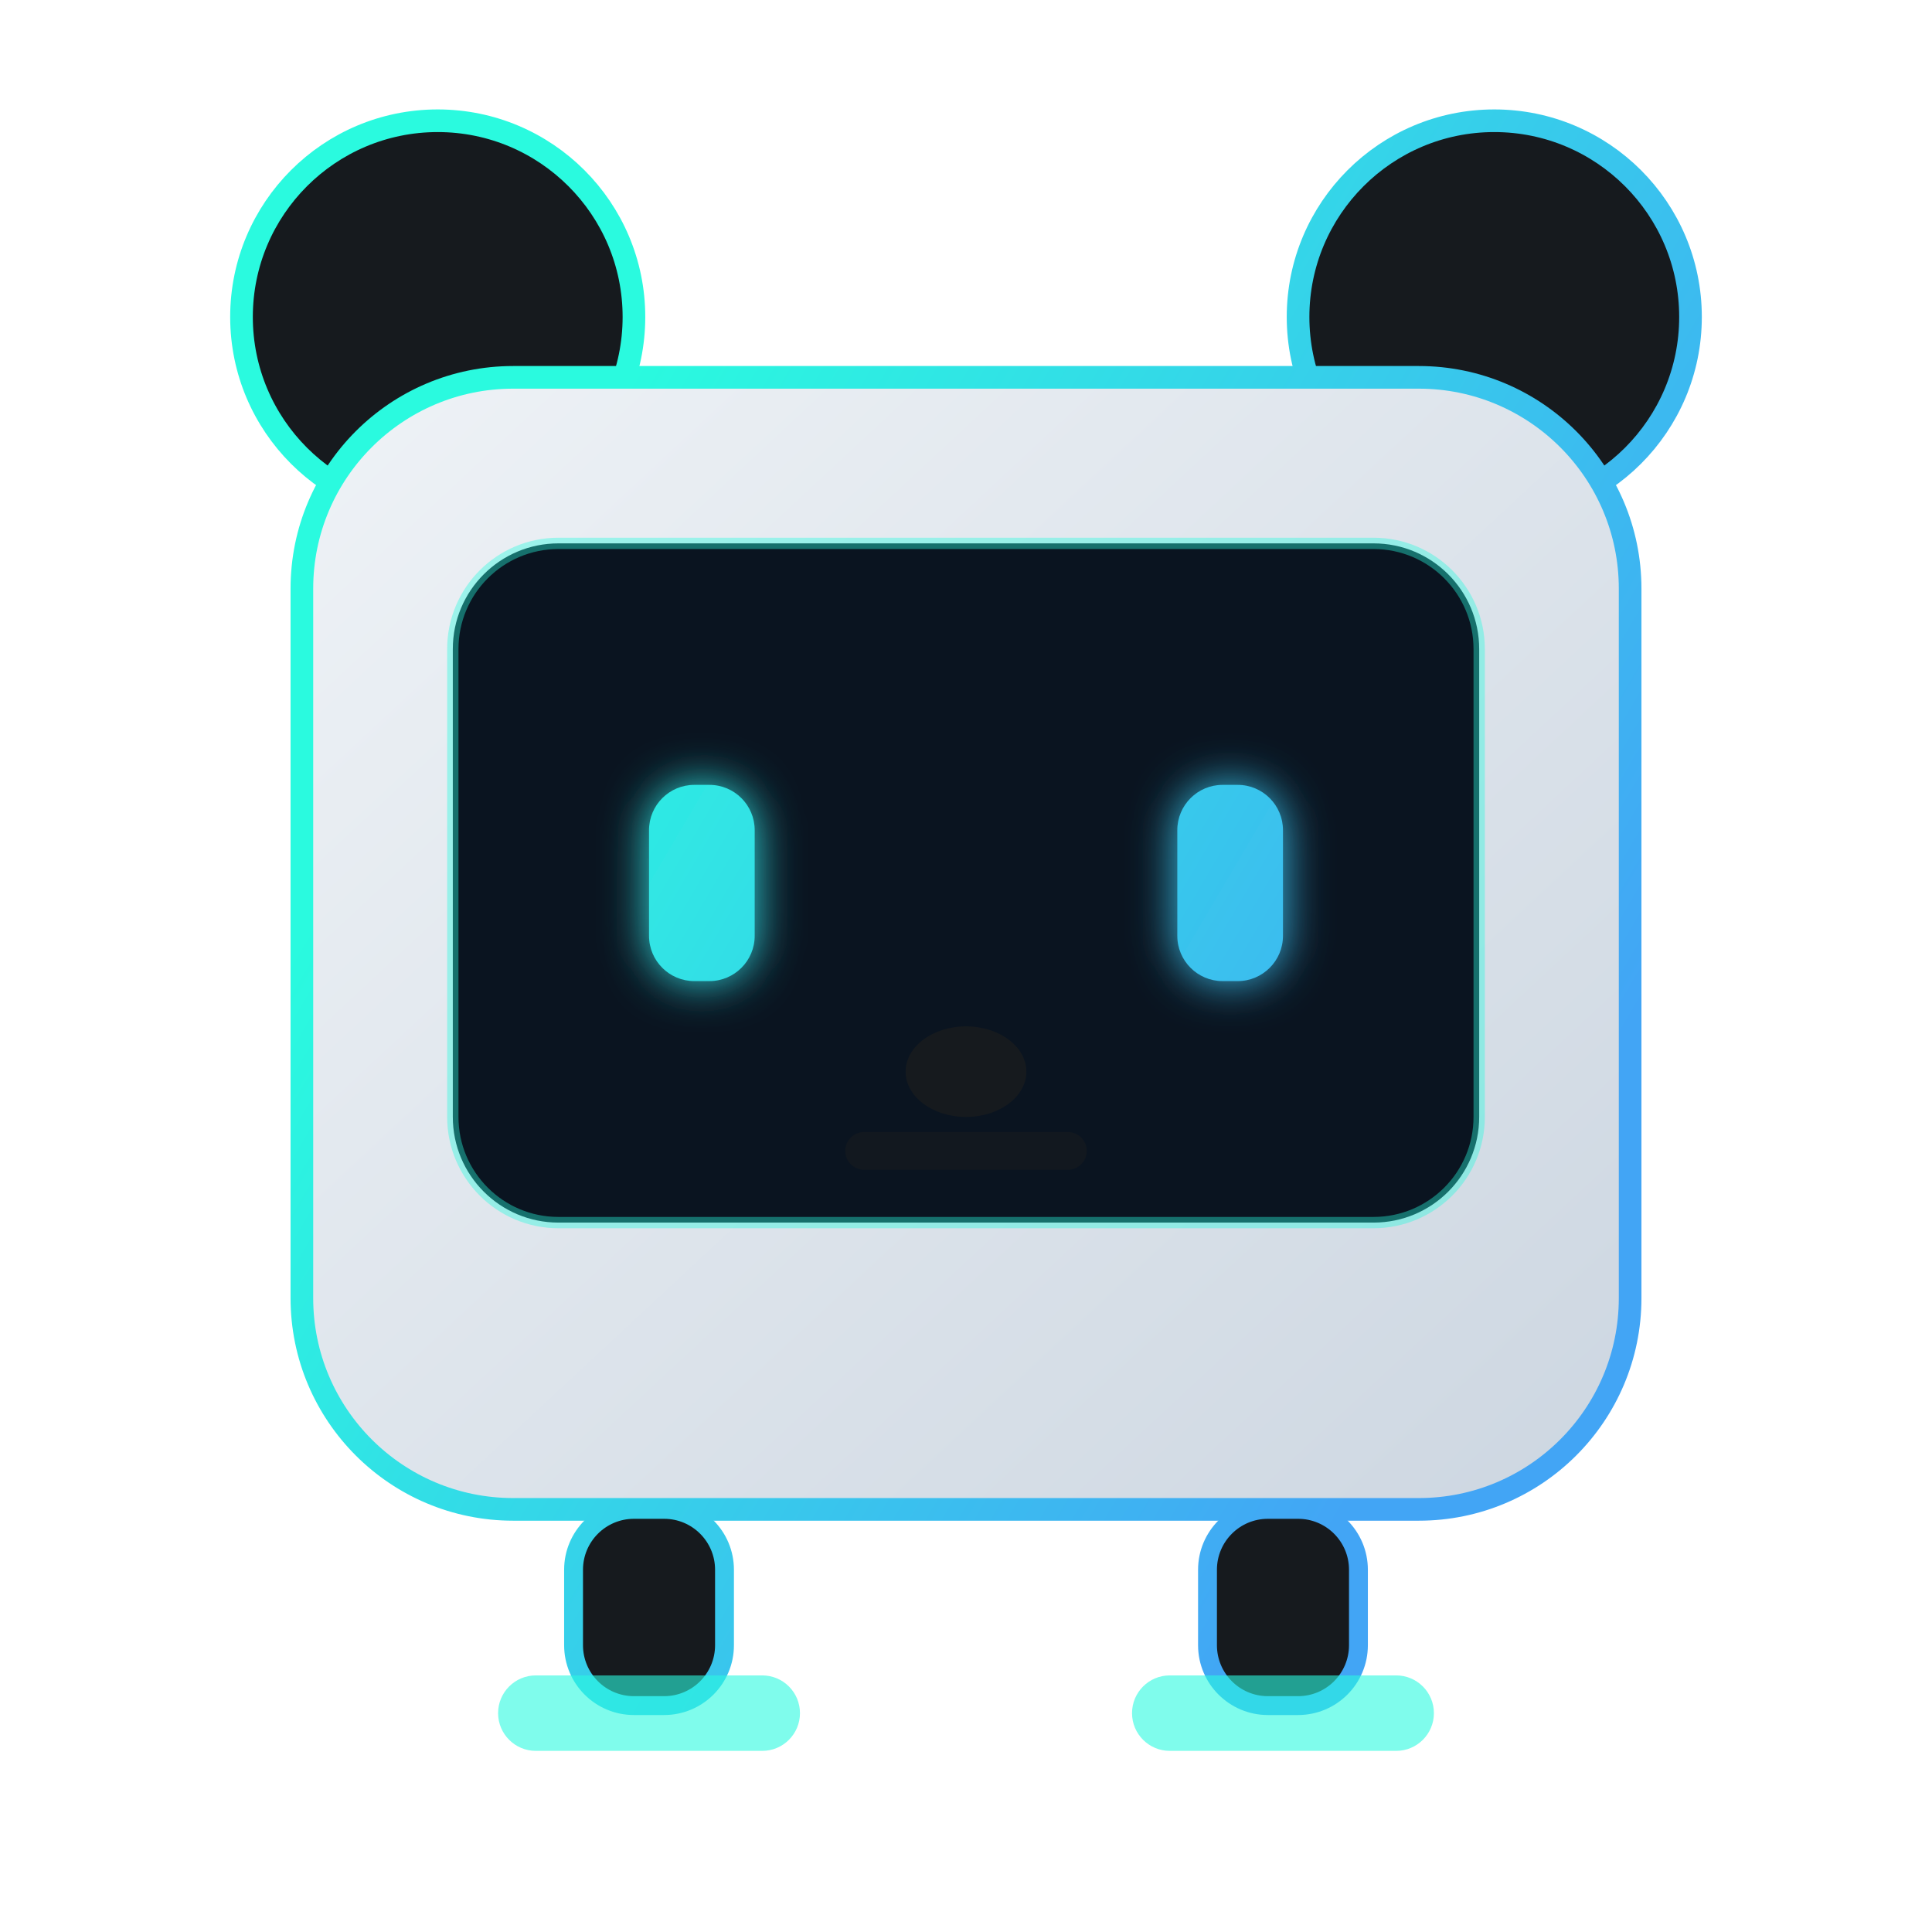
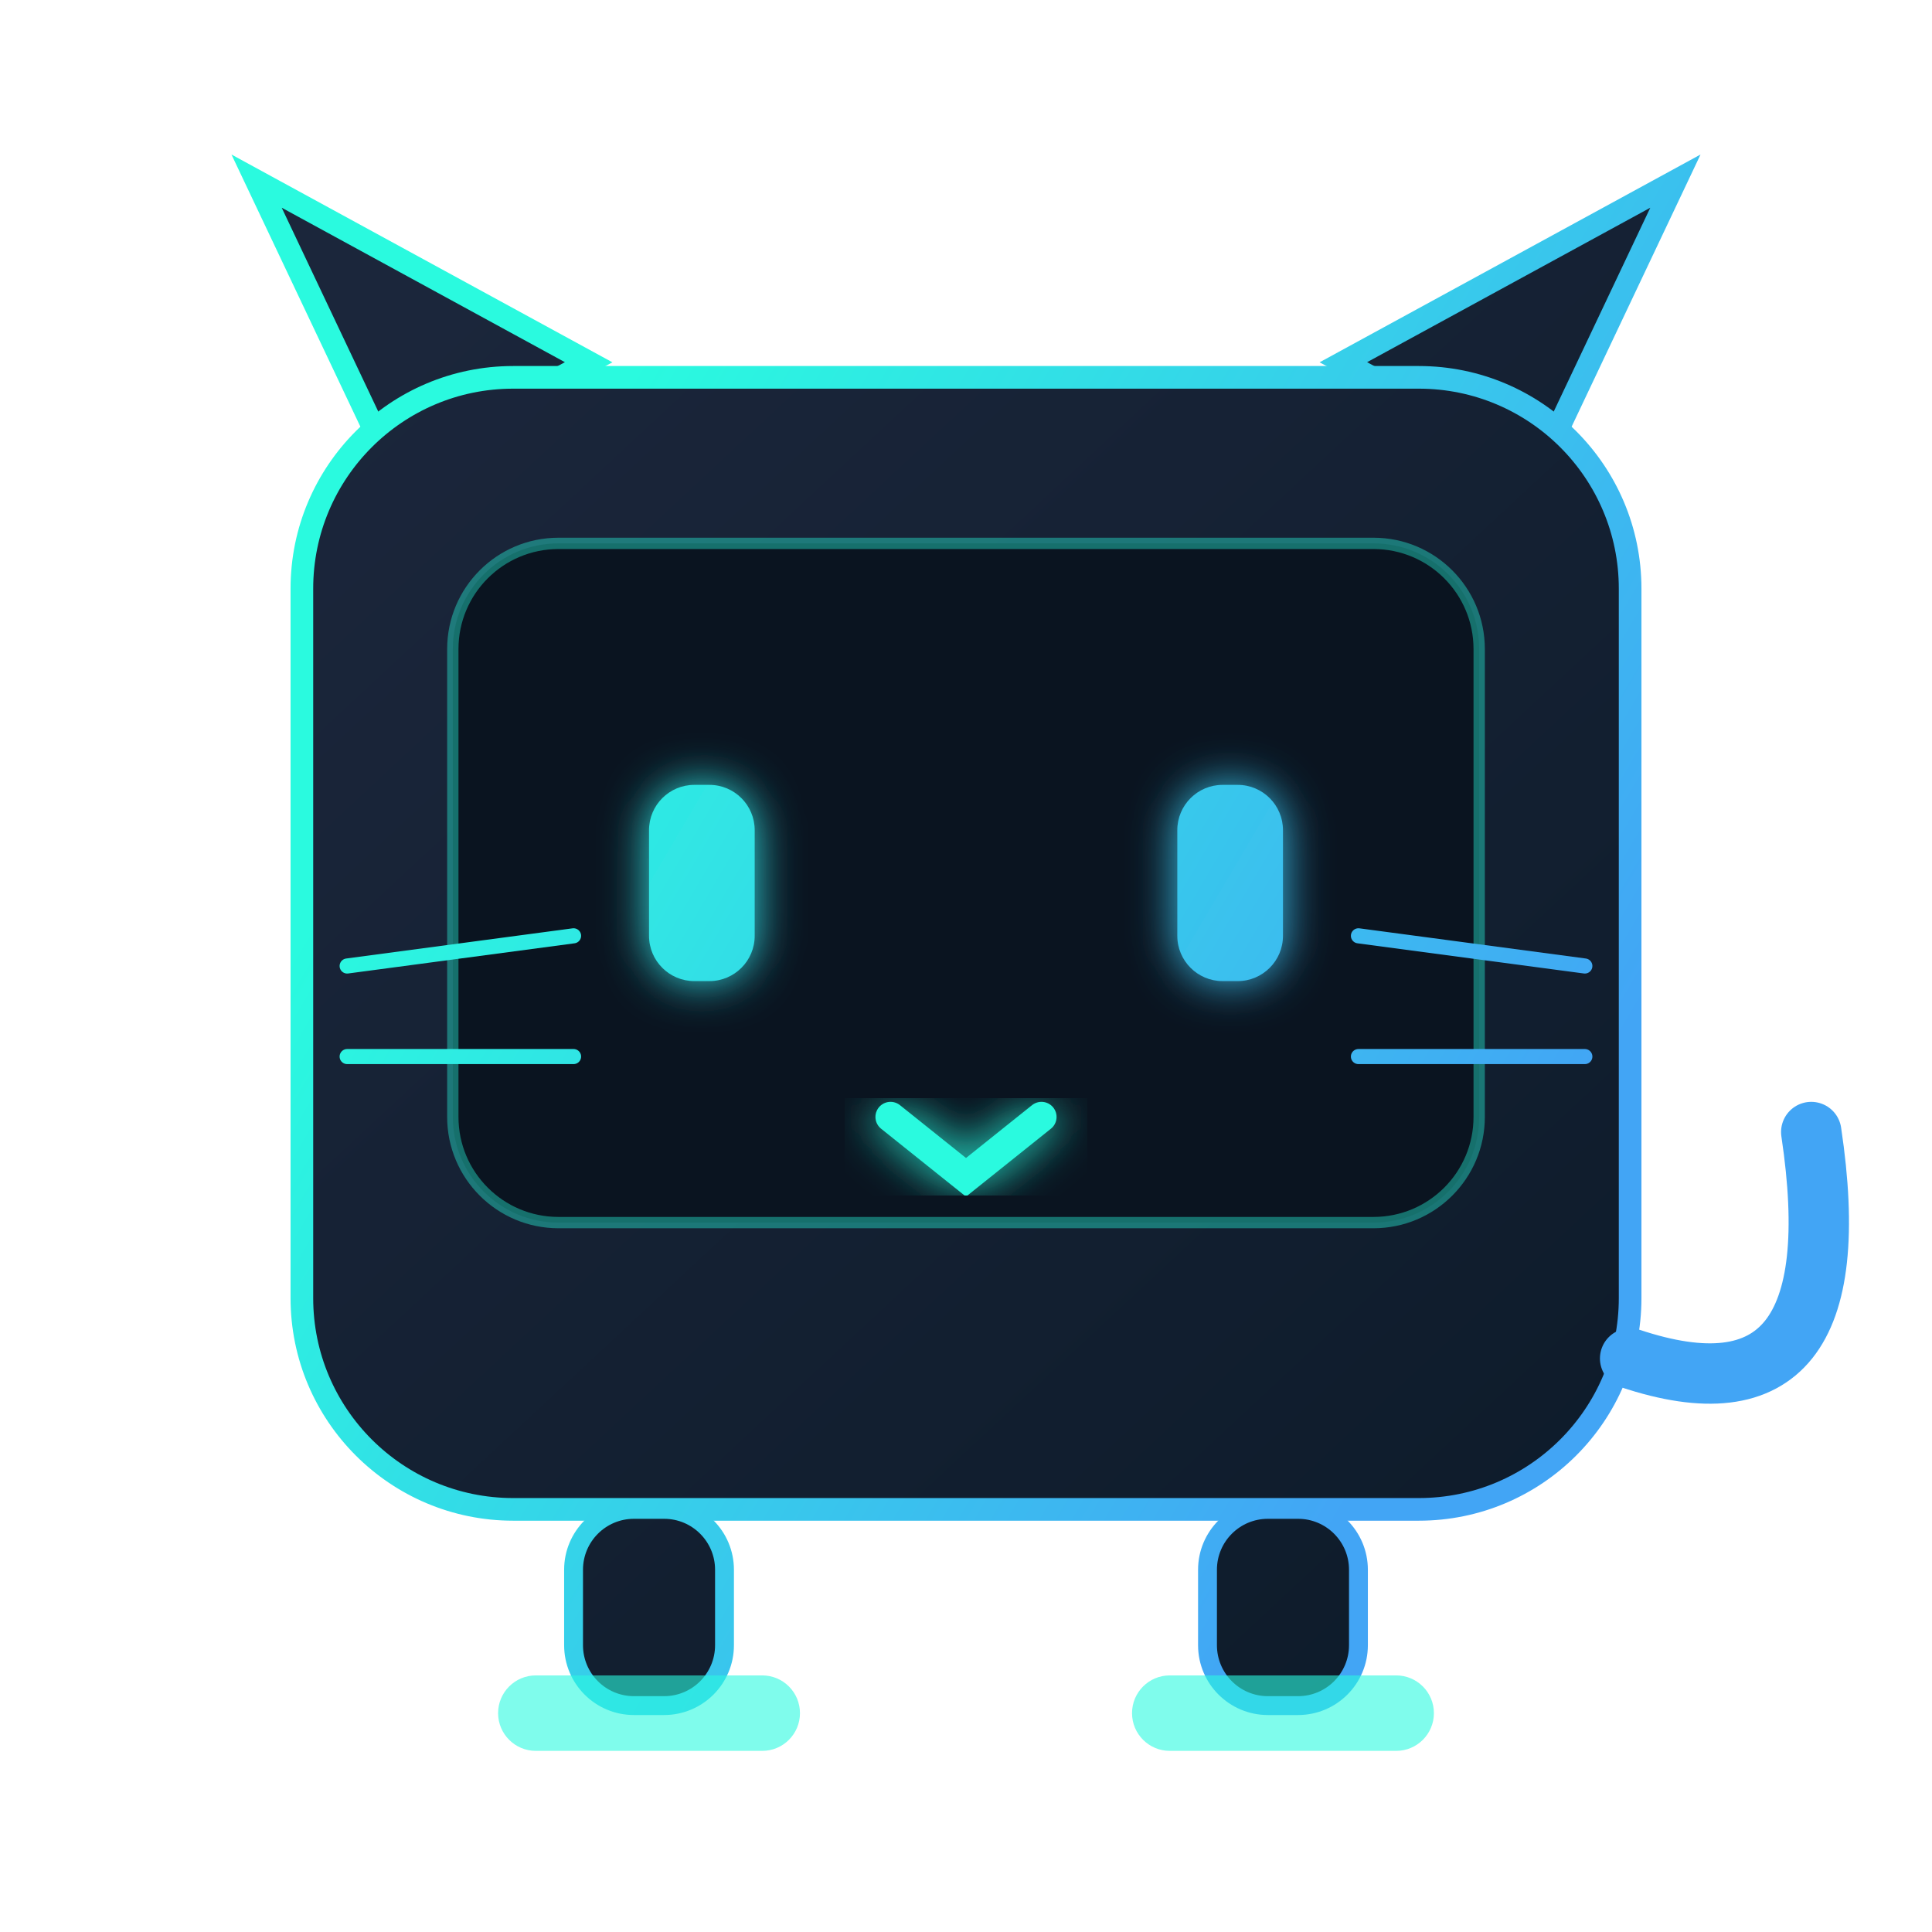
<svg xmlns="http://www.w3.org/2000/svg" width="256" height="256" viewBox="0 0 256 256" fill="none">
  <defs>
    <linearGradient id="bodyGrad" x1="48" y1="48" x2="208" y2="220" gradientUnits="userSpaceOnUse">
-       <stop offset="0" stop-color="#eef2f6" />
-       <stop offset="1" stop-color="#cbd5e0" />
+       <stop offset="0" stop-color="#1b263b" />
+       <stop offset="1" stop-color="#0d1b2a" />
    </linearGradient>
    <linearGradient id="accentGrad" x1="60" y1="90" x2="196" y2="170" gradientUnits="userSpaceOnUse">
      <stop offset="0" stop-color="#2afadf" />
      <stop offset="1" stop-color="#42a5f5" />
    </linearGradient>
    <filter id="glow" x="-30%" y="-30%" width="160%" height="160%">
      <feGaussianBlur stdDeviation="3" result="blur" />
      <feMerge>
        <feMergeNode in="blur" />
        <feMergeNode in="SourceGraphic" />
      </feMerge>
    </filter>
  </defs>
-   <circle cx="58" cy="42" r="26" fill="#161a1e" stroke="url(#accentGrad)" stroke-width="3" />
-   <circle cx="198" cy="42" r="26" fill="#161a1e" stroke="url(#accentGrad)" stroke-width="3" />
-   <rect x="40" y="50" width="176" height="150" rx="28" fill="url(#bodyGrad)" stroke="url(#accentGrad)" stroke-width="3" />
-   <ellipse cx="93" cy="112" rx="22" ry="28" fill="#161a1e" />
-   <ellipse cx="163" cy="112" rx="22" ry="28" fill="#161a1e" />
-   <rect x="60" y="72" width="136" height="90" rx="14" fill="#0a1420" stroke="#2afadf" stroke-opacity="0.4" stroke-width="1.5" />
-   <g filter="url(#glow)">
-     <rect x="86" y="104" width="14" height="26" rx="6" fill="url(#accentGrad)">
-       <animate attributeName="height" values="26;2;26" keyTimes="0;0.5;1" dur="3.2s" repeatCount="indefinite" />
-       <animate attributeName="y" values="104;117;104" keyTimes="0;0.5;1" dur="3.2s" repeatCount="indefinite" />
-     </rect>
-     <rect x="156" y="104" width="14" height="26" rx="6" fill="url(#accentGrad)">
-       <animate attributeName="height" values="26;2;26" keyTimes="0;0.5;1" dur="3.2s" repeatCount="indefinite" />
-       <animate attributeName="y" values="104;117;104" keyTimes="0;0.5;1" dur="3.2s" repeatCount="indefinite" />
-     </rect>
+   <g id="pet-body-group">
+     <path d="M52 62 L34 24 L78 48 Z" fill="url(#bodyGrad)" stroke="url(#accentGrad)" stroke-width="3" />
+     <path d="M204 62 L222 24 L178 48 Z" fill="url(#bodyGrad)" stroke="url(#accentGrad)" stroke-width="3" />
+     <rect x="40" y="50" width="176" height="150" rx="28" fill="url(#bodyGrad)" stroke="url(#accentGrad)" stroke-width="3" />
+     <rect x="60" y="72" width="136" height="90" rx="14" fill="#0a1420" stroke="#2afadf" stroke-opacity="0.4" stroke-width="1.5" />
+     <g filter="url(#glow)">
+       <rect x="86" y="104" width="14" height="26" rx="6" fill="url(#accentGrad)">
+         <animate attributeName="height" values="26;2;26" keyTimes="0;0.5;1" dur="3.2s" repeatCount="indefinite" />
+         <animate attributeName="y" values="104;117;104" keyTimes="0;0.5;1" dur="3.2s" repeatCount="indefinite" />
+       </rect>
+       <rect x="156" y="104" width="14" height="26" rx="6" fill="url(#accentGrad)">
+         <animate attributeName="height" values="26;2;26" keyTimes="0;0.5;1" dur="3.2s" repeatCount="indefinite" />
+         <animate attributeName="y" values="104;117;104" keyTimes="0;0.5;1" dur="3.2s" repeatCount="indefinite" />
+       </rect>
+     </g>
+     <path d="M118 148 L128 156 L138 148" stroke="#2afadf" stroke-width="4" fill="none" stroke-linecap="round" filter="url(#glow)" />
+     <line x1="46" y1="128" x2="76" y2="124" stroke="url(#accentGrad)" stroke-width="2" stroke-linecap="round" />
+     <line x1="46" y1="140" x2="76" y2="140" stroke="url(#accentGrad)" stroke-width="2" stroke-linecap="round" />
+     <line x1="210" y1="128" x2="180" y2="124" stroke="url(#accentGrad)" stroke-width="2" stroke-linecap="round" />
+     <line x1="210" y1="140" x2="180" y2="140" stroke="url(#accentGrad)" stroke-width="2" stroke-linecap="round" />
+     <rect x="76" y="200" width="20" height="26" rx="8" fill="url(#bodyGrad)" stroke="url(#accentGrad)" stroke-width="2.5" />
+     <rect x="160" y="200" width="20" height="26" rx="8" fill="url(#bodyGrad)" stroke="url(#accentGrad)" stroke-width="2.5" />
+     <rect x="66" y="222" width="40" height="10" rx="5" fill="#2afadf" fill-opacity="0.6" />
+     <rect x="150" y="222" width="40" height="10" rx="5" fill="#2afadf" fill-opacity="0.6" />
+     <path d="M216 180 Q246 190 240 150" stroke="url(#accentGrad)" stroke-width="8" stroke-linecap="round" fill="none" />
  </g>
-   <ellipse cx="128" cy="142" rx="8" ry="6" fill="#161a1e" />
-   <rect x="112" y="150" width="32" height="5" rx="2.5" fill="#161a1e" fill-opacity="0.7" />
-   <rect x="76" y="200" width="20" height="26" rx="8" fill="#161a1e" stroke="url(#accentGrad)" stroke-width="2.5" />
-   <rect x="160" y="200" width="20" height="26" rx="8" fill="#161a1e" stroke="url(#accentGrad)" stroke-width="2.5" />
-   <rect x="66" y="222" width="40" height="10" rx="5" fill="#2afadf" fill-opacity="0.6" />
-   <rect x="150" y="222" width="40" height="10" rx="5" fill="#2afadf" fill-opacity="0.6" />
</svg>
